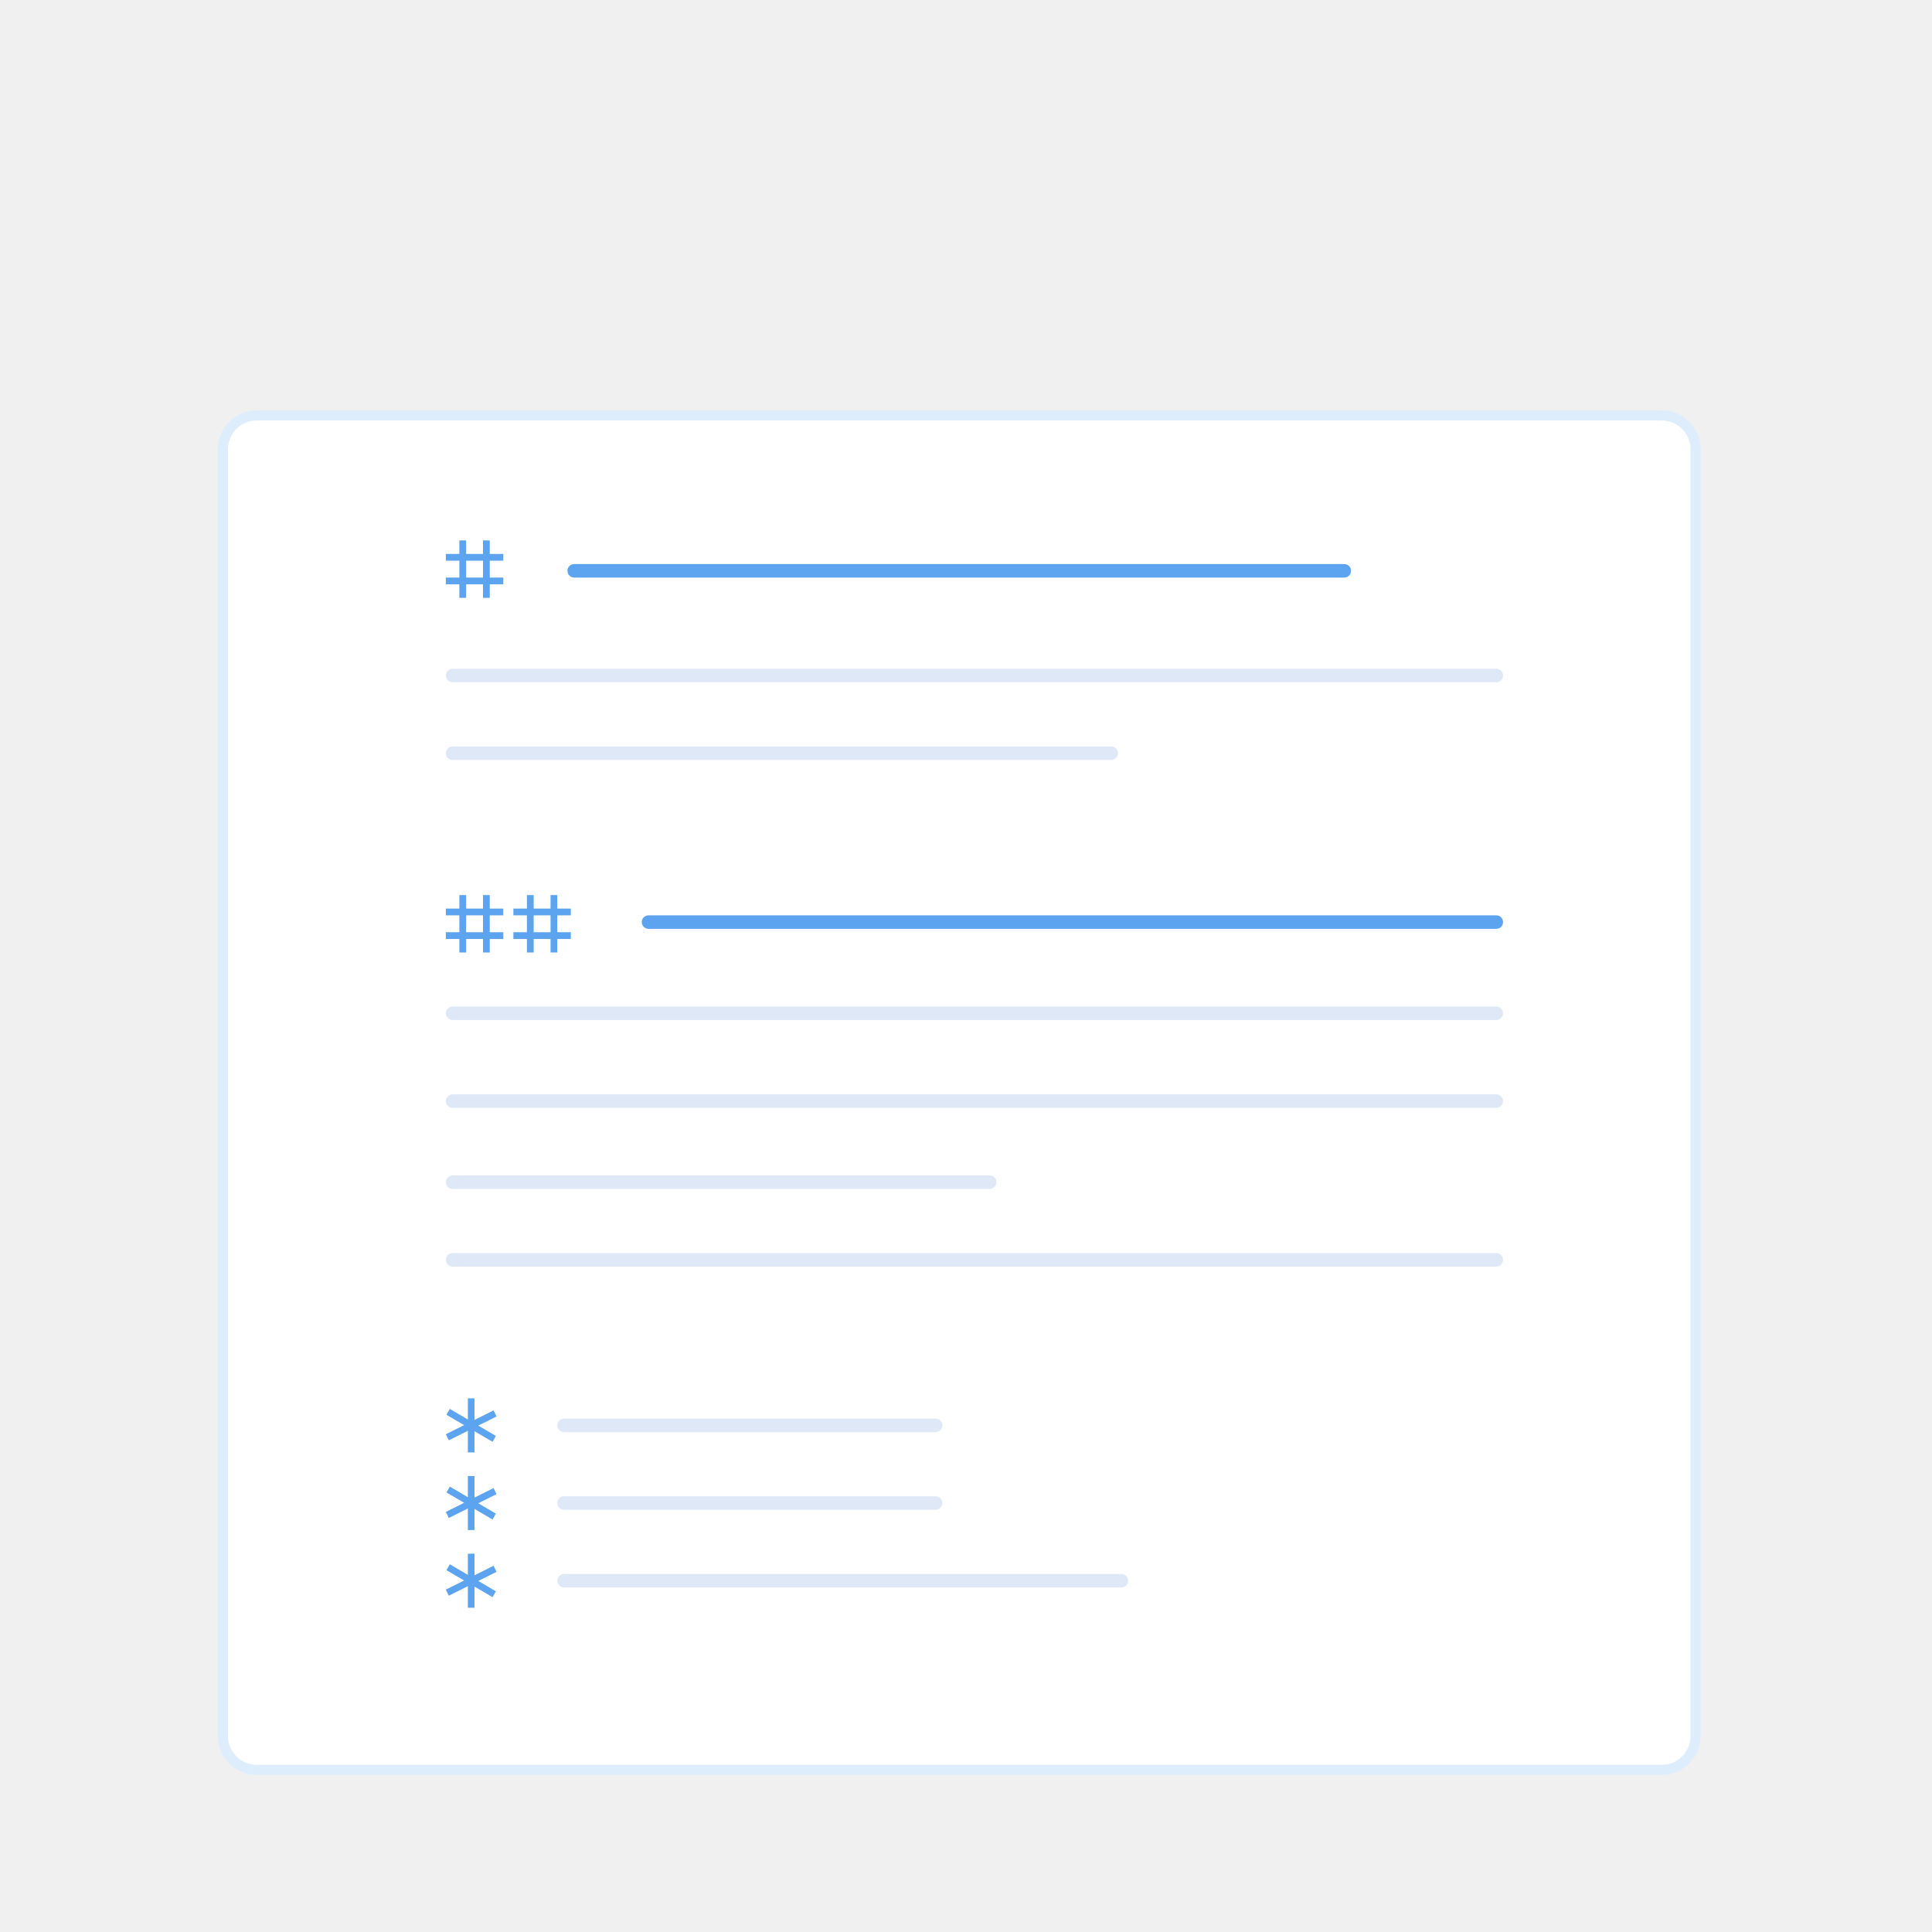
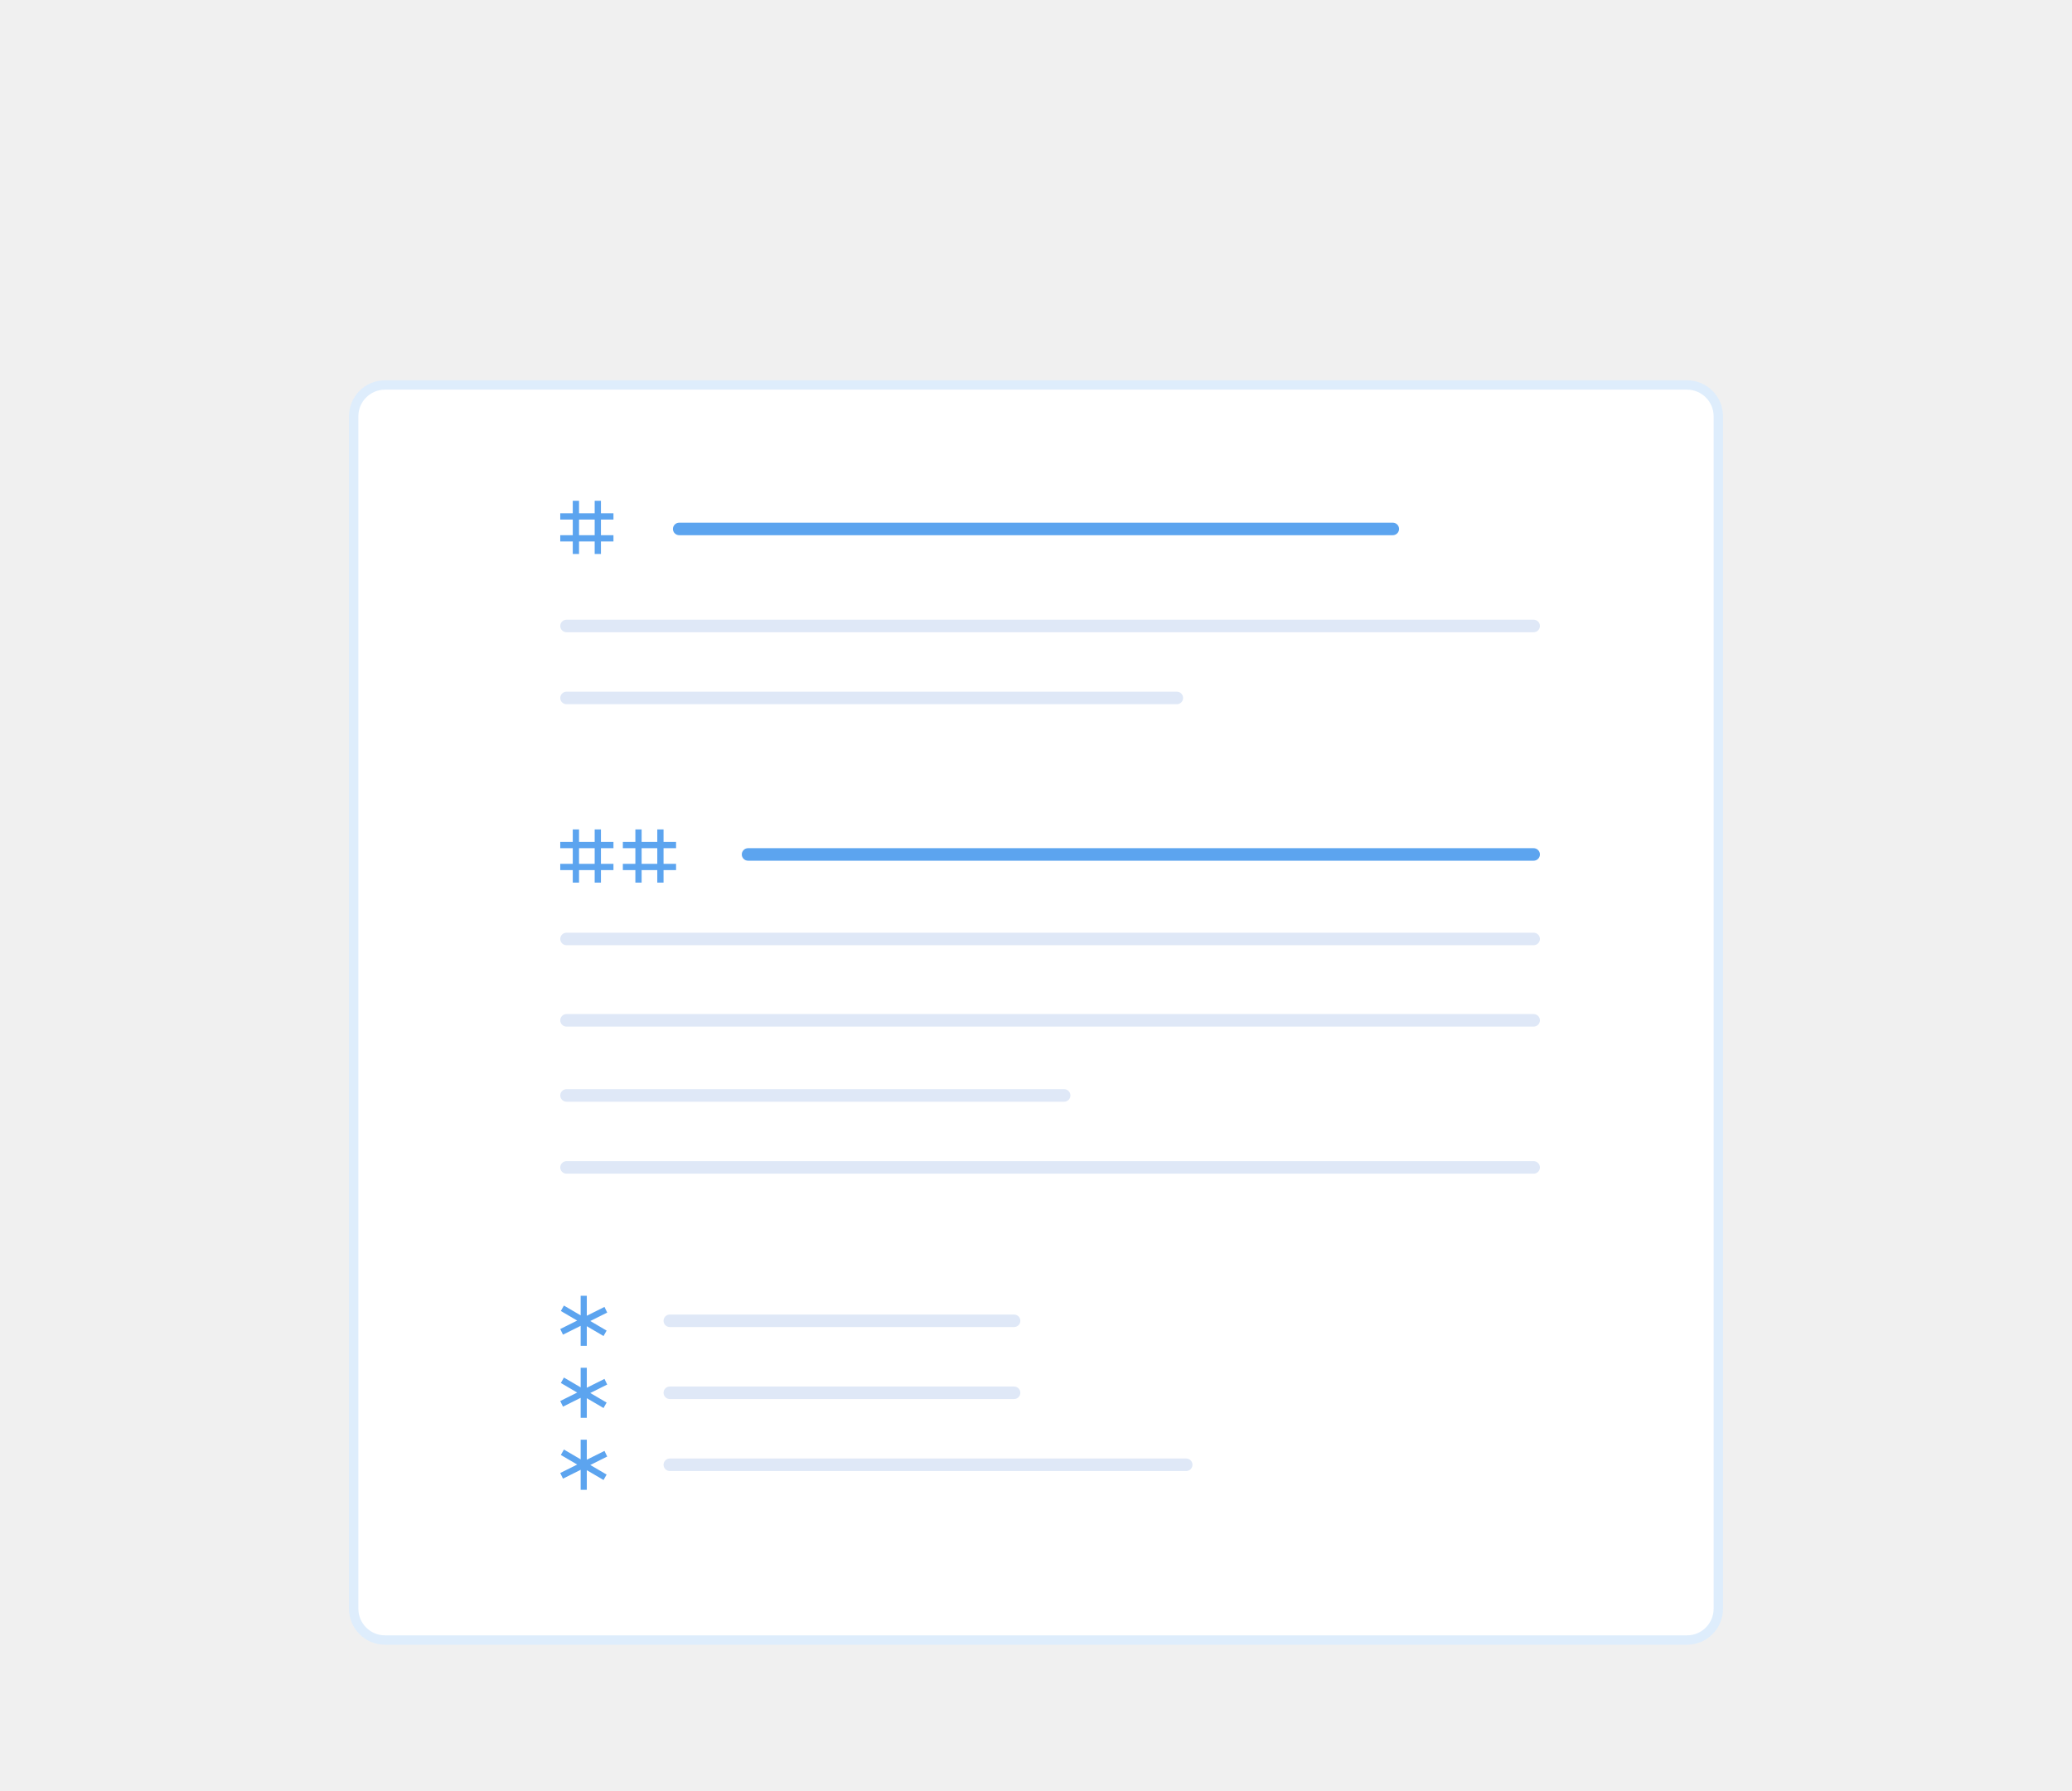
- <svg xmlns="http://www.w3.org/2000/svg" version="1.1" x="0px" y="0px" viewBox="0 0 572 572" style="enable-background:new 0 0 572 572;" xml:space="preserve">
+ <svg xmlns="http://www.w3.org/2000/svg" version="1.1" x="0px" y="0px" viewBox="0 0 662 572" style="enable-background:new 0 0 662 572;" xml:space="preserve">
  <style type="text/css">
- 	.st0{fill:#FFFFFF;stroke:#DEEDFC;stroke-width:3;stroke-linecap:round;stroke-miterlimit:10;}
- 	.st1{fill:#5CA4EF;}
- 	.st2{fill:#DFE8F7;}
- 	.st3{display:none;}
- 	.st4{display:inline;fill:#5CA4EF;}
- 	.st5{display:inline;}
- </style>
-   <g id="Layer_2">
-     <path class="st0" d="M492,524H76c-5.52,0-10-4.48-10-10V133c0-5.52,4.48-10,10-10h416c5.52,0,10,4.48,10,10v381   C502,519.52,497.52,524,492,524z" />
-     <path class="st1" d="M398,171H170c-1.1,0-2-0.9-2-2l0,0c0-1.1,0.9-2,2-2h228c1.1,0,2,0.9,2,2l0,0C400,170.1,399.1,171,398,171z" />
-     <path class="st1" d="M443,275H192c-1.1,0-2-0.9-2-2l0,0c0-1.1,0.9-2,2-2h251c1.1,0,2,0.9,2,2l0,0C445,274.1,444.1,275,443,275z" />
-     <path class="st2" d="M443,202H134c-1.1,0-2-0.9-2-2l0,0c0-1.1,0.9-2,2-2h309c1.1,0,2,0.9,2,2l0,0C445,201.1,444.1,202,443,202z" />
-     <path class="st2" d="M443,302H134c-1.1,0-2-0.9-2-2l0,0c0-1.1,0.9-2,2-2h309c1.1,0,2,0.9,2,2l0,0C445,301.1,444.1,302,443,302z" />
-     <path class="st2" d="M443,328H134c-1.1,0-2-0.9-2-2l0,0c0-1.1,0.9-2,2-2h309c1.1,0,2,0.9,2,2l0,0C445,327.1,444.1,328,443,328z" />
-     <path class="st2" d="M443,375H134c-1.1,0-2-0.9-2-2l0,0c0-1.1,0.9-2,2-2h309c1.1,0,2,0.9,2,2l0,0C445,374.1,444.1,375,443,375z" />
-     <path class="st2" d="M293,352H134c-1.1,0-2-0.9-2-2l0,0c0-1.1,0.9-2,2-2h159c1.1,0,2,0.9,2,2l0,0C295,351.1,294.1,352,293,352z" />
-     <path class="st2" d="M277,424H167c-1.1,0-2-0.9-2-2l0,0c0-1.1,0.9-2,2-2h110c1.1,0,2,0.9,2,2l0,0C279,423.1,278.1,424,277,424z" />
-     <path class="st2" d="M277,447H167c-1.1,0-2-0.9-2-2l0,0c0-1.1,0.9-2,2-2h110c1.1,0,2,0.9,2,2l0,0C279,446.1,278.1,447,277,447z" />
-     <path class="st2" d="M332,470H167c-1.1,0-2-0.9-2-2l0,0c0-1.1,0.9-2,2-2h165c1.1,0,2,0.9,2,2l0,0C334,469.1,333.1,470,332,470z" />
-     <path class="st2" d="M329,225H134c-1.1,0-2-0.9-2-2l0,0c0-1.1,0.9-2,2-2h195c1.1,0,2,0.9,2,2l0,0C331,224.1,330.1,225,329,225z" />
-     <g class="st3">
-       <path class="st4" d="M286.12,203H58.5c-4.42,0-8,3.58-8,8v31.62c0,5.18,4.2,9.38,9.38,9.38h155.61h0.02l15,18l1.24-18h54.38    c5.18,0,9.38-4.2,9.38-9.38v-30.25C295.5,207.2,291.3,203,286.12,203z" />
-       <g class="st5">
-         <path class="st2" d="M90.61,226h-10c-1.1,0-2,0.9-2,2v0c0,1.1,0.9,2,2,2h10c1.1,0,2-0.9,2-2v0C92.61,226.9,91.71,226,90.61,226z" />
-         <path class="st2" d="M109.61,226h-10c-1.1,0-2,0.9-2,2v0c0,1.1,0.9,2,2,2h10c1.1,0,2-0.9,2-2v0     C111.61,226.9,110.71,226,109.61,226z" />
-         <path class="st2" d="M128.61,226h-10c-1.1,0-2,0.9-2,2v0c0,1.1,0.9,2,2,2h10c1.1,0,2-0.9,2-2v0     C130.61,226.9,129.71,226,128.61,226z" />
-         <path class="st2" d="M147.61,226h-10c-1.1,0-2,0.9-2,2v0c0,1.1,0.9,2,2,2h10c1.1,0,2-0.9,2-2v0     C149.61,226.9,148.71,226,147.61,226z" />
-         <path class="st2" d="M206.57,226h-49.95c-1.1,0-2,0.9-2,2v0c0,1.1,0.9,2,2,2h49.95c1.1,0,2-0.9,2-2v0     C208.57,226.9,207.67,226,206.57,226z" />
-         <path class="st2" d="M265.39,226h-49.95c-1.1,0-2,0.9-2,2v0c0,1.1,0.9,2,2,2h49.95c1.1,0,2-0.9,2-2v0     C267.39,226.9,266.49,226,265.39,226z" />
-       </g>
-     </g>
-   </g>
-   <g id="Layer_4">
-     <polygon class="st1" points="147,419.37 146.13,417.57 140.48,420.39 140.48,414 138.52,414 138.52,420.27 133.17,417.13    132.19,418.87 137.41,421.93 132,424.63 132.87,426.43 138.52,423.61 138.52,430 140.48,430 140.48,423.73 145.83,426.87    146.81,425.13 141.59,422.07  " />
-     <polygon class="st1" points="147,442.37 146.13,440.57 140.48,443.39 140.48,437 138.52,437 138.52,443.27 133.17,440.13    132.19,441.87 137.41,444.93 132,447.63 132.87,449.43 138.52,446.61 138.52,453 140.48,453 140.48,446.73 145.83,449.87    146.81,448.13 141.59,445.07  " />
-     <polygon class="st1" points="147,465.37 146.13,463.57 140.48,466.39 140.48,460 138.52,460 138.52,466.27 133.17,463.13    132.19,464.87 137.41,467.93 132,470.63 132.87,472.43 138.52,469.61 138.52,476 140.48,476 140.48,469.73 145.83,472.87    146.81,471.13 141.59,468.07  " />
-     <path class="st1" d="M149,166v-2h-4v-4h-2v4h-5v-4h-2v4h-4v2h4v5h-4v2h4v4h2v-4h5v4h2v-4h4v-2h-4v-5H149z M143,171h-5v-5h5V171z" />
-     <path class="st1" d="M149,271v-2h-4v-4h-2v4h-5v-4h-2v4h-4v2h4v5h-4v2h4v4h2v-4h5v4h2v-4h4v-2h-4v-5H149z M143,276h-5v-5h5V276z" />
-     <path class="st1" d="M169,271v-2h-4v-4h-2v4h-5v-4h-2v4h-4v2h4v5h-4v2h4v4h2v-4h5v4h2v-4h4v-2h-4v-5H169z M163,276h-5v-5h5V276z" />
-   </g>
-   <g id="Layer_3">
- </g>
+         .st0 {
+             fill: #FFFFFF;
+             stroke: #DEEDFC;
+             stroke-width: 3;
+             stroke-linecap: round;
+             stroke-miterlimit: 10;
+         }
+ 
+         .st1 {
+             fill: #5CA4EF;
+         }
+ 
+         .st2 {
+             fill: #DFE8F7;
+         }
+ 
+     </style>
+   <path class="st0" d="M539,524H123c-5.52,0-10-4.48-10-10V133c0-5.52,4.48-10,10-10h416c5.52,0,10,4.48,10,10v381     C549,519.52,544.52,524,539,524z" />
+   <path class="st1" d="M445,171H217c-1.1,0-2-0.9-2-2l0,0c0-1.1,0.9-2,2-2h228c1.1,0,2,0.9,2,2l0,0C447,170.1,446.1,171,445,171z" />
+   <path class="st1" d="M490,275H239c-1.1,0-2-0.9-2-2l0,0c0-1.1,0.9-2,2-2h251c1.1,0,2,0.9,2,2l0,0C492,274.1,491.1,275,490,275z" />
+   <path class="st2" d="M490,202H181c-1.1,0-2-0.9-2-2l0,0c0-1.1,0.9-2,2-2h309c1.1,0,2,0.9,2,2l0,0C492,201.1,491.1,202,490,202z" />
+   <path class="st2" d="M490,302H181c-1.1,0-2-0.9-2-2l0,0c0-1.1,0.9-2,2-2h309c1.1,0,2,0.9,2,2l0,0C492,301.1,491.1,302,490,302z" />
+   <path class="st2" d="M490,328H181c-1.1,0-2-0.9-2-2l0,0c0-1.1,0.9-2,2-2h309c1.1,0,2,0.9,2,2l0,0C492,327.1,491.1,328,490,328z" />
+   <path class="st2" d="M490,375H181c-1.1,0-2-0.9-2-2l0,0c0-1.1,0.9-2,2-2h309c1.1,0,2,0.9,2,2l0,0C492,374.1,491.1,375,490,375z" />
+   <path class="st2" d="M340,352H181c-1.1,0-2-0.9-2-2l0,0c0-1.1,0.9-2,2-2h159c1.1,0,2,0.9,2,2l0,0C342,351.1,341.1,352,340,352z" />
+   <path class="st2" d="M324,424H214c-1.1,0-2-0.9-2-2l0,0c0-1.1,0.9-2,2-2h110c1.1,0,2,0.9,2,2l0,0C326,423.1,325.1,424,324,424z" />
+   <path class="st2" d="M324,447H214c-1.1,0-2-0.9-2-2l0,0c0-1.1,0.9-2,2-2h110c1.1,0,2,0.9,2,2l0,0C326,446.1,325.1,447,324,447z" />
+   <path class="st2" d="M379,470H214c-1.1,0-2-0.9-2-2l0,0c0-1.1,0.9-2,2-2h165c1.1,0,2,0.9,2,2l0,0C381,469.1,380.1,470,379,470z" />
+   <path class="st2" d="M376,225H181c-1.1,0-2-0.9-2-2l0,0c0-1.1,0.9-2,2-2h195c1.1,0,2,0.9,2,2l0,0C378,224.1,377.1,225,376,225z" />
+   <polygon class="st1" points="194,419.37 193.13,417.57 187.48,420.39 187.48,414 185.52,414 185.52,420.27 180.17,417.13      179.19,418.87 184.41,421.93 179,424.63 179.87,426.43 185.52,423.61 185.52,430 187.48,430 187.48,423.73 192.83,426.87      193.81,425.13 188.59,422.07   " />
+   <polygon class="st1" points="194,442.37 193.13,440.57 187.48,443.39 187.48,437 185.52,437 185.52,443.27 180.17,440.13      179.19,441.87 184.41,444.93 179,447.63 179.87,449.43 185.52,446.61 185.52,453 187.48,453 187.48,446.73 192.83,449.87      193.81,448.13 188.59,445.07   " />
+   <polygon class="st1" points="194,465.37 193.13,463.57 187.48,466.39 187.48,460 185.52,460 185.52,466.27 180.17,463.13      179.19,464.87 184.41,467.93 179,470.63 179.87,472.43 185.52,469.61 185.52,476 187.48,476 187.48,469.73 192.83,472.87      193.81,471.13 188.59,468.07   " />
+   <path class="st1" d="M196,166v-2h-4v-4h-2v4h-5v-4h-2v4h-4v2h4v5h-4v2h4v4h2v-4h5v4h2v-4h4v-2h-4v-5H196z M190,171h-5v-5h5V171z" />
+   <path class="st1" d="M196,271v-2h-4v-4h-2v4h-5v-4h-2v4h-4v2h4v5h-4v2h4v4h2v-4h5v4h2v-4h4v-2h-4v-5H196z M190,276h-5v-5h5V276z" />
+   <path class="st1" d="M216,271v-2h-4v-4h-2v4h-5v-4h-2v4h-4v2h4v5h-4v2h4v4h2v-4h5v4h2v-4h4v-2h-4v-5H216z M210,276h-5v-5h5V276z" />
</svg>
